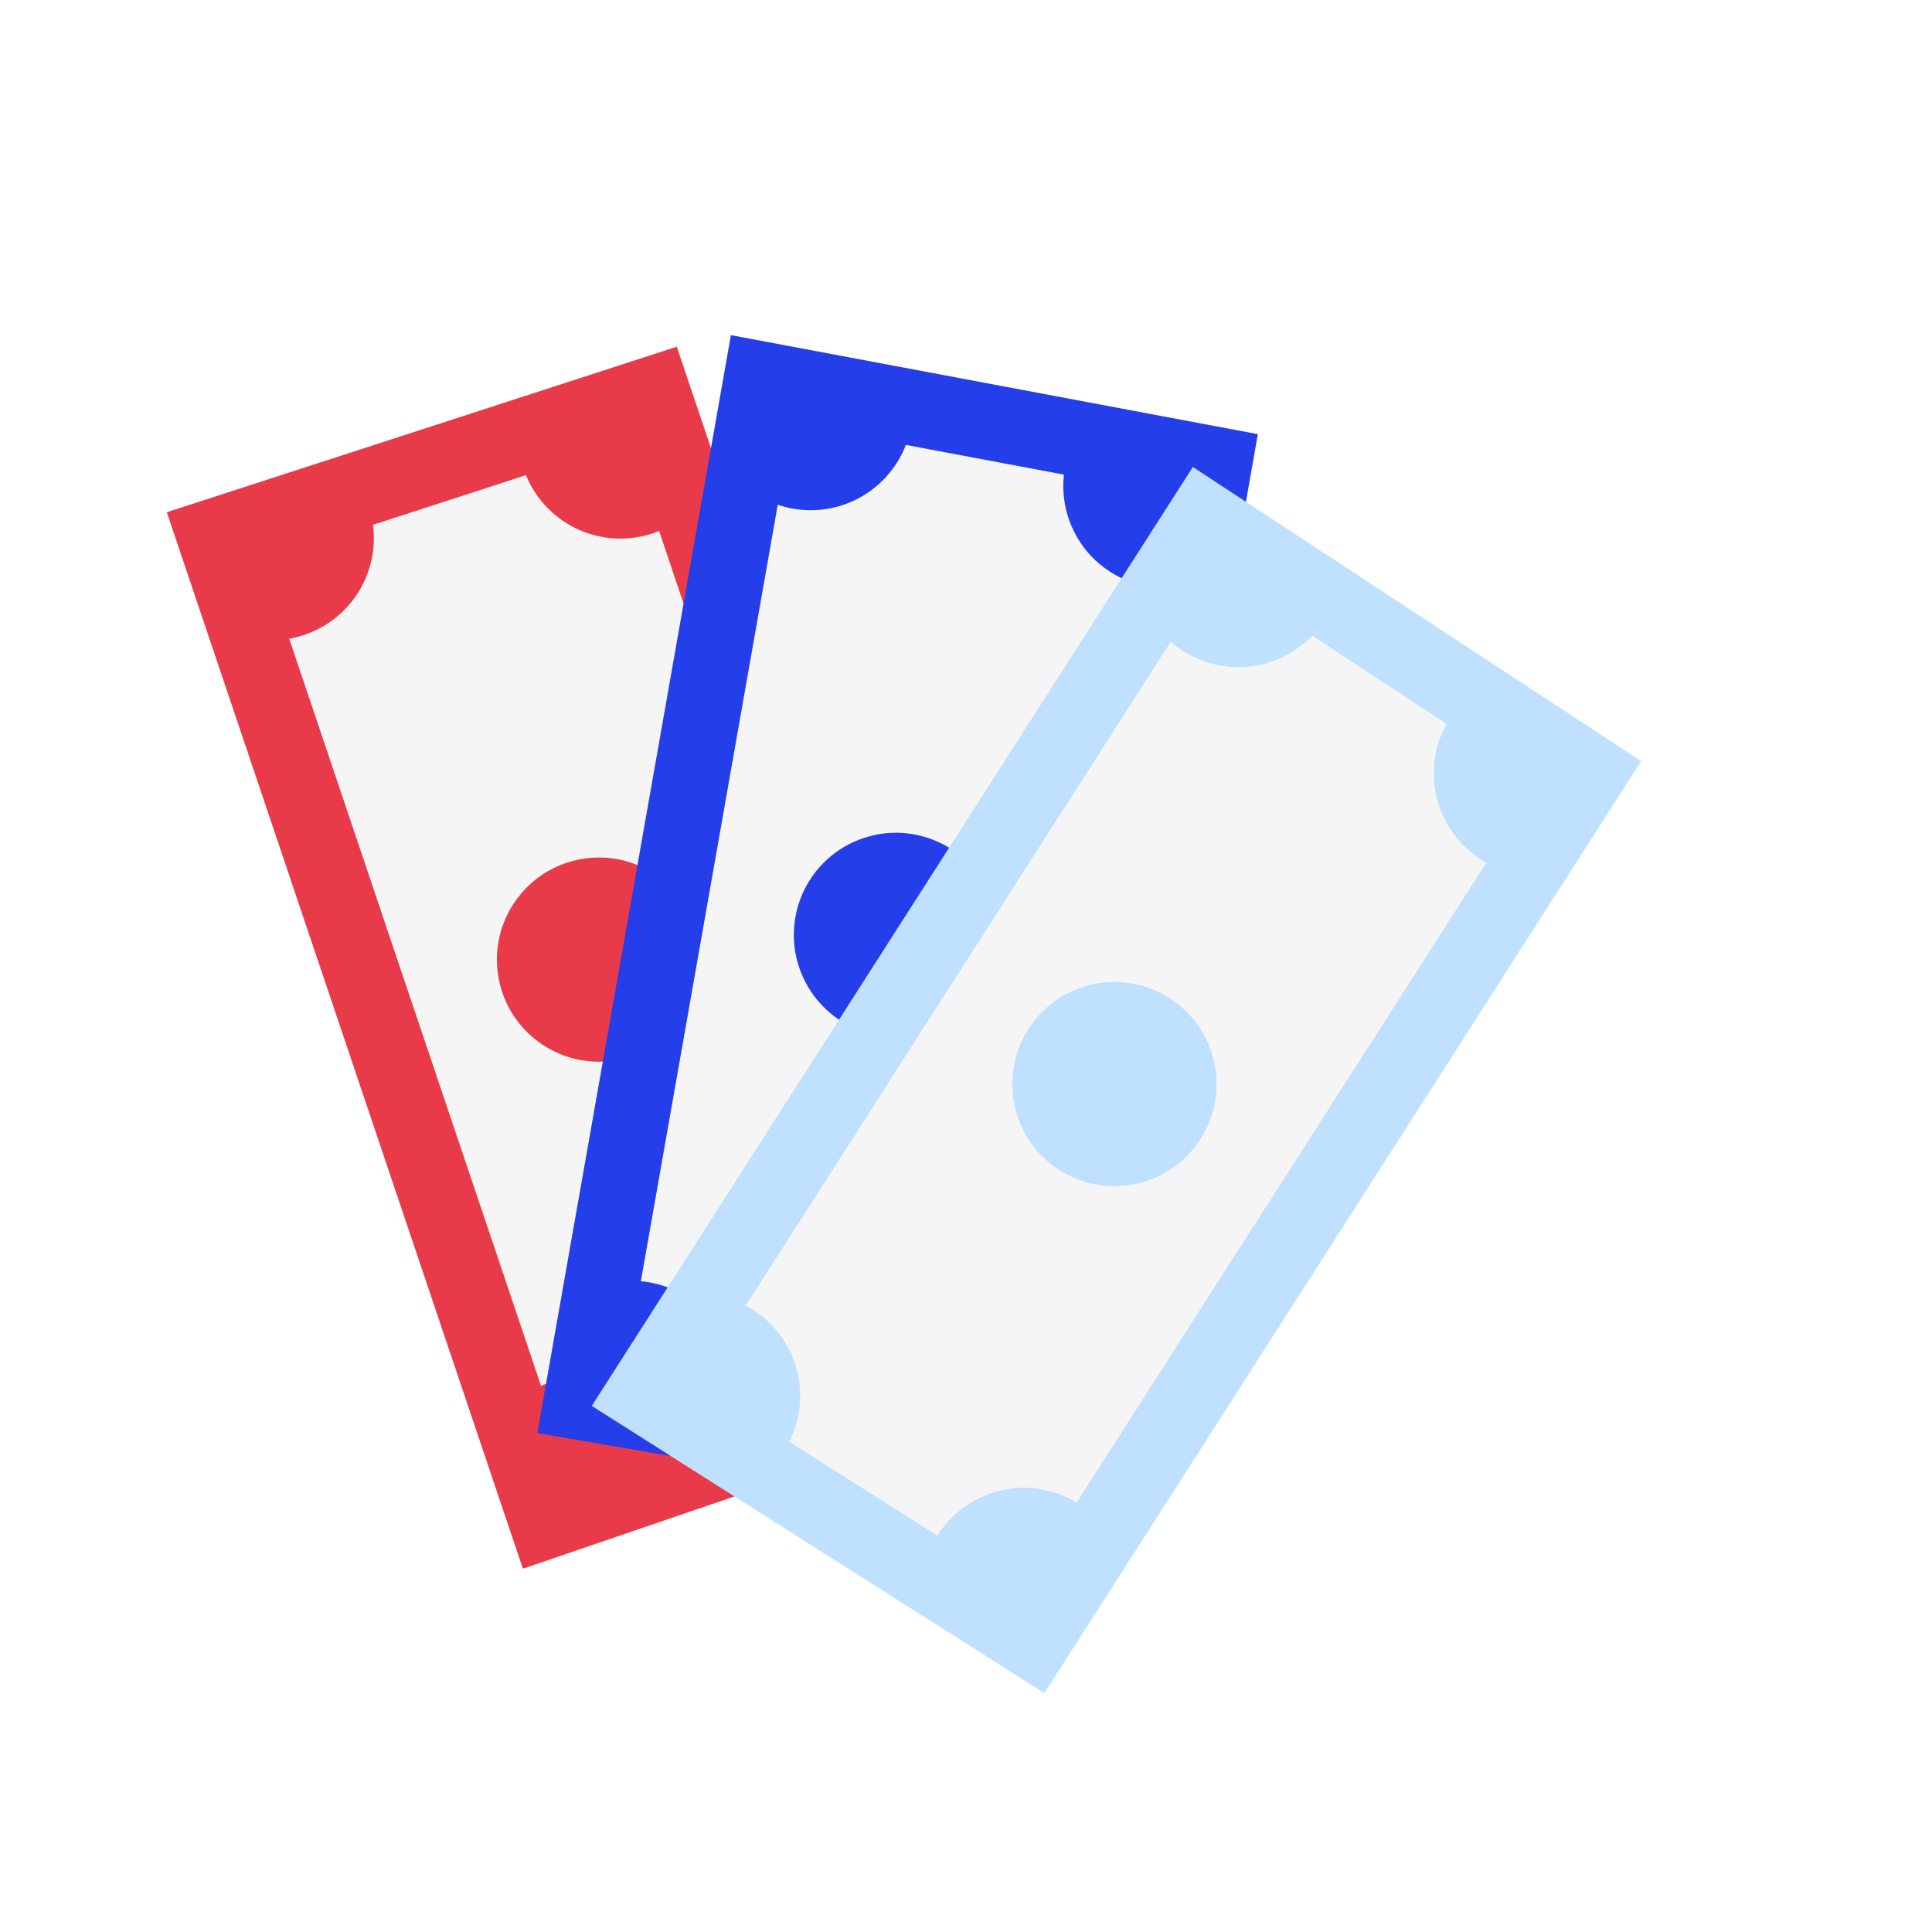
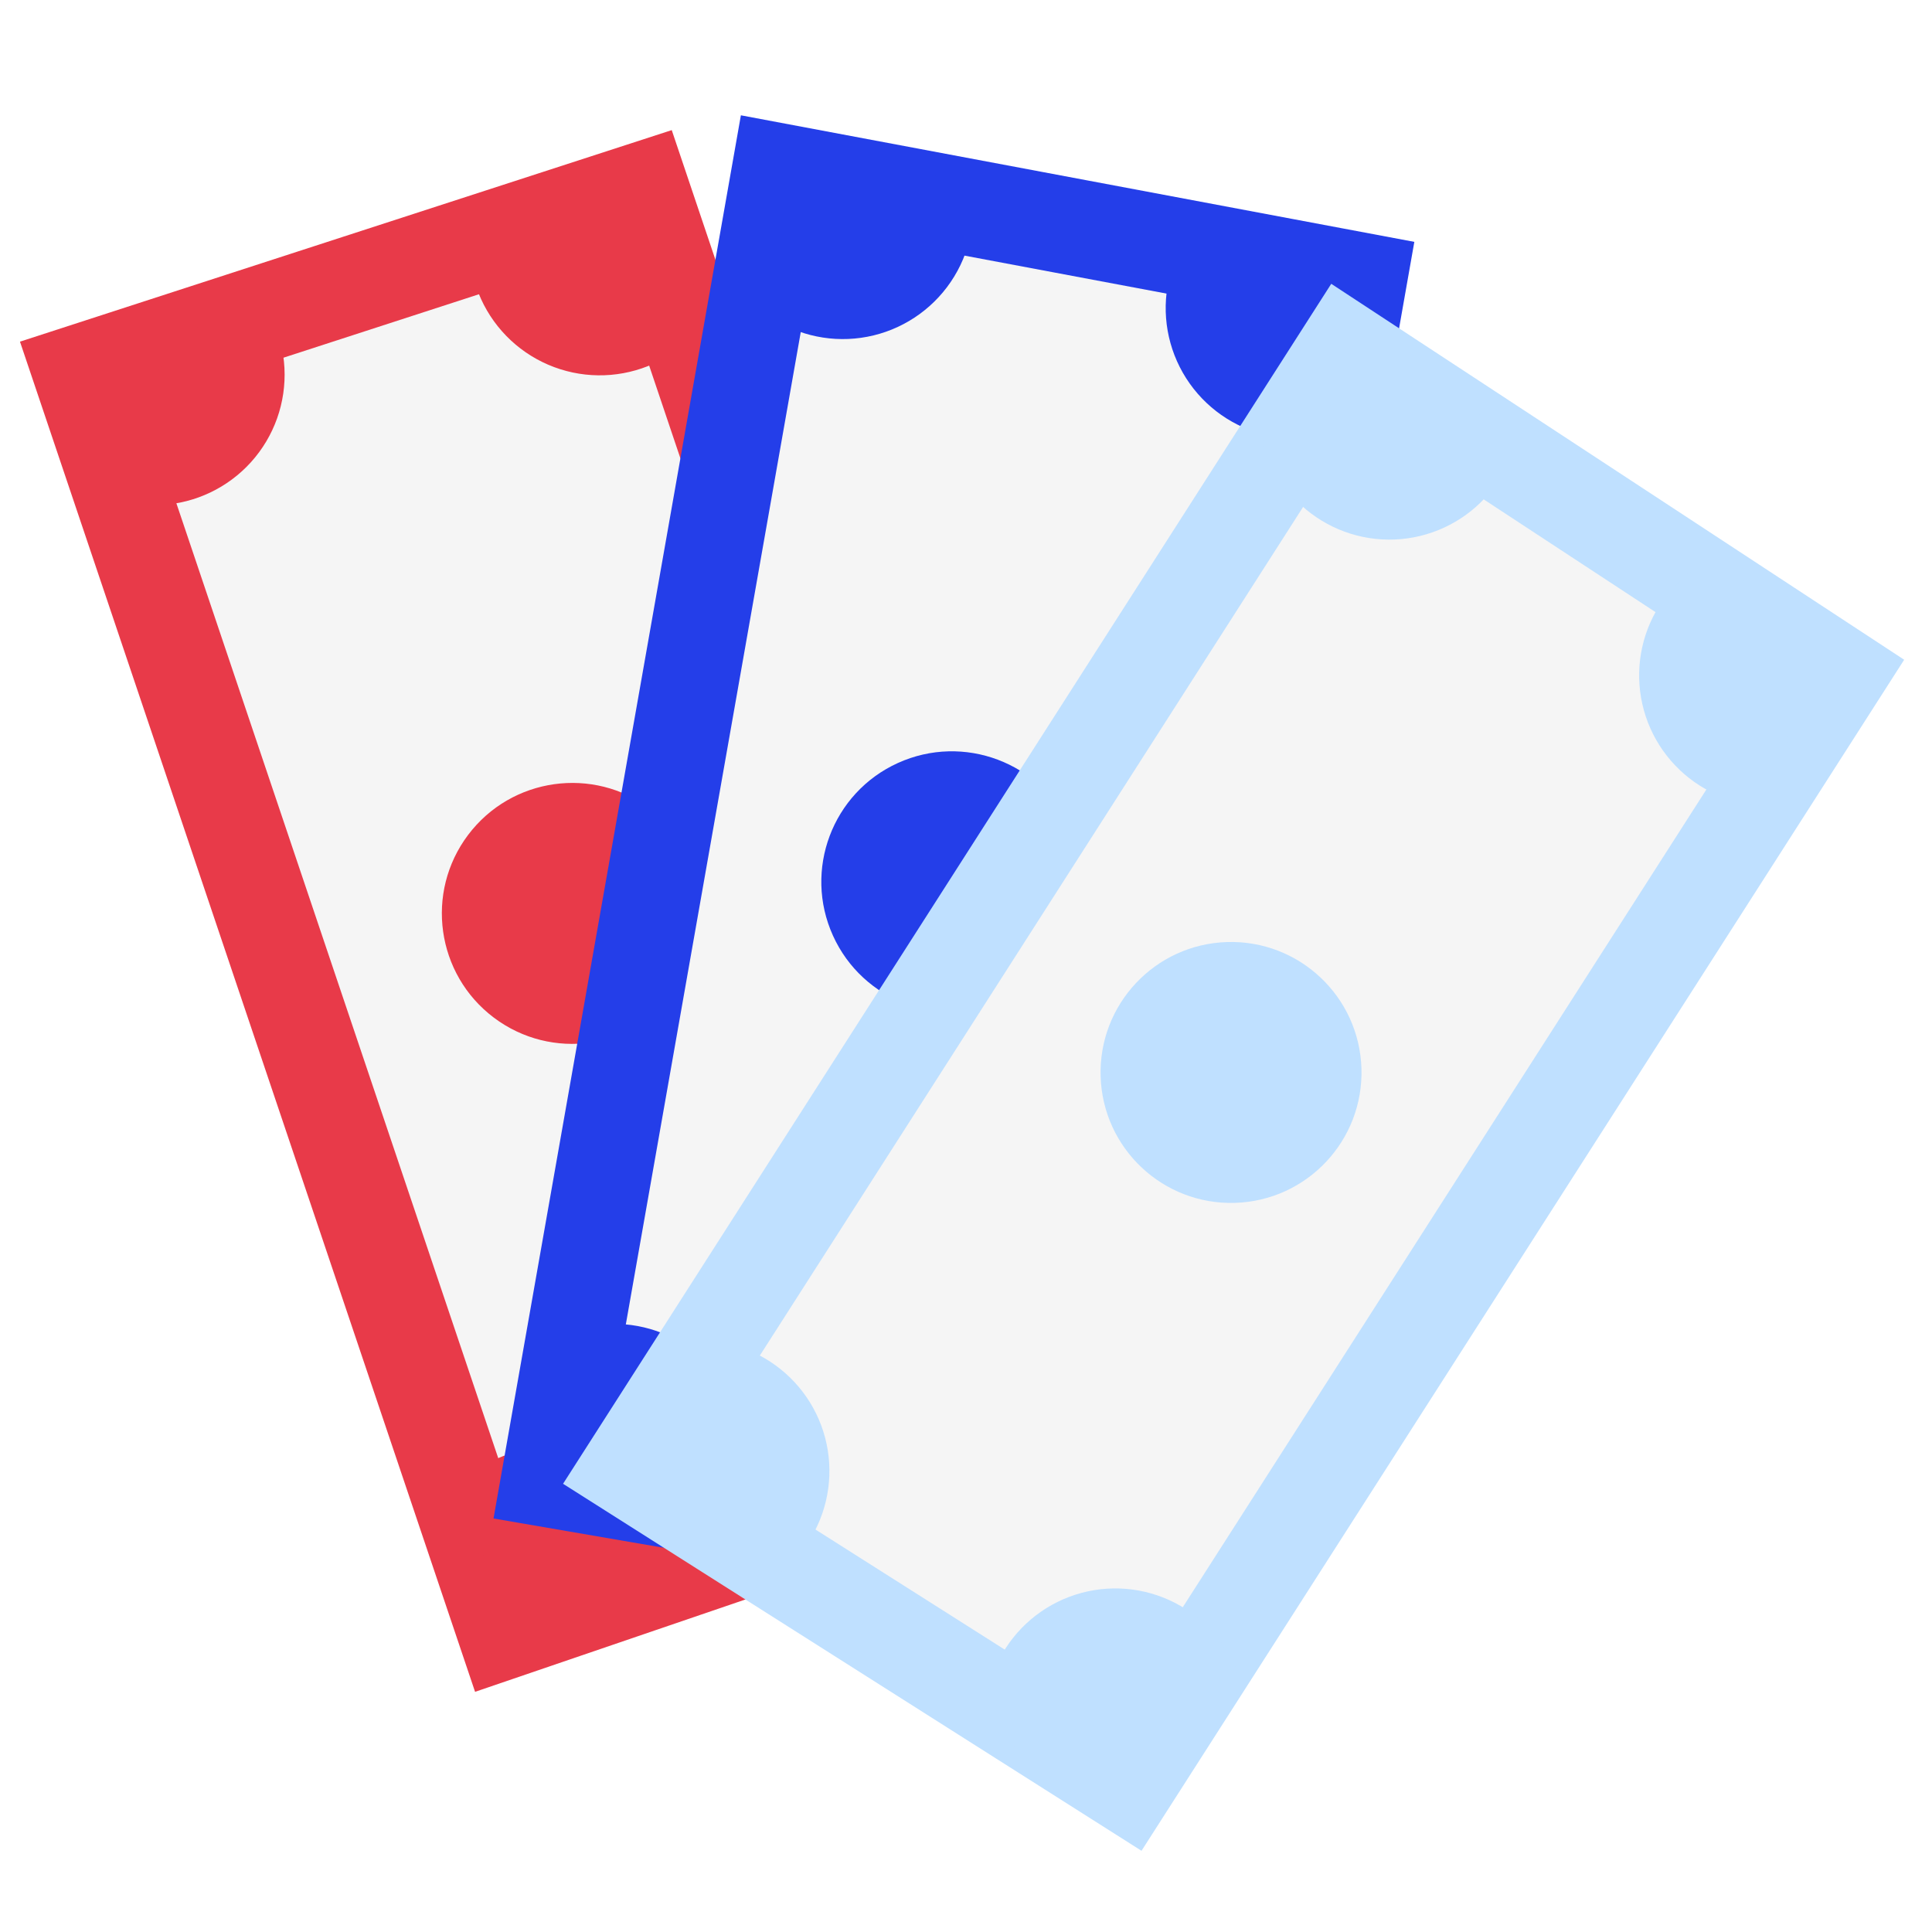
- <svg xmlns="http://www.w3.org/2000/svg" width="500" height="500" viewBox="0 0 639 577" fill="none">
+ <svg xmlns="http://www.w3.org/2000/svg" width="500" height="500" viewBox="50 50 500 500" fill="none">
  <path d="M324.901 422.728L180.783 471.957L71.052 146.406L215.948 99.379L324.901 422.728Z" fill="#F5F5F5" stroke="#E83A49" stroke-width="25" />
  <path d="M236.237 126.7C232.701 134.928 226.042 141.415 217.723 144.733C209.405 148.051 200.109 147.929 191.881 144.393C183.653 140.858 177.166 134.198 173.848 125.88C170.53 117.561 170.652 108.266 174.188 100.038L205.212 113.369L236.237 126.7Z" fill="#E83A49" />
  <circle cx="198.119" cy="286.39" r="33.767" transform="rotate(36.978 198.119 286.39)" fill="#E83A49" />
  <path d="M112.508 121.9C119.158 127.898 123.153 136.292 123.614 145.236C124.075 154.18 120.965 162.94 114.967 169.591C108.969 176.241 100.574 180.236 91.631 180.697C82.687 181.159 73.926 178.048 67.276 172.05L89.892 146.975L112.508 121.9Z" fill="#E83A49" />
  <path d="M160.322 447.695C163.145 439.196 169.228 432.166 177.234 428.152C185.24 424.138 194.512 423.469 203.012 426.292C211.511 429.115 218.54 435.198 222.554 443.204C226.568 451.21 227.237 460.482 224.414 468.981L192.368 458.338L160.322 447.695Z" fill="#E83A49" />
  <path d="M296.229 445.352C288.035 441.738 281.612 435.016 278.374 426.667C275.136 418.317 275.347 409.023 278.961 400.829C282.576 392.635 289.297 386.212 297.647 382.974C305.996 379.736 315.29 379.947 323.484 383.561L309.857 414.457L296.229 445.352Z" fill="#E83A49" />
  <path d="M342.301 458.621L192.213 432.791L251.856 94.461L401.571 122.597L342.301 458.621Z" fill="#F5F5F5" stroke="#243EE9" stroke-width="25" />
  <path d="M406.292 156.298C399.246 161.827 390.293 164.33 381.402 163.258C372.511 162.185 364.41 157.625 358.881 150.579C353.352 143.534 350.849 134.581 351.921 125.69C352.994 116.799 357.554 108.697 364.599 103.169L385.446 129.733L406.292 156.298Z" fill="#243EE9" />
  <circle cx="296.33" cy="278.21" r="33.767" transform="rotate(65.6026 296.33 278.21)" fill="#243EE9" />
  <path d="M299.985 92.81C302.949 101.261 302.434 110.543 298.554 118.615C294.674 126.686 287.747 132.886 279.296 135.85C270.845 138.814 261.563 138.3 253.491 134.42C245.419 130.54 239.22 123.612 236.256 115.161L268.12 103.986L299.985 92.81Z" fill="#243EE9" />
  <path d="M185.877 401.692C192.426 395.584 201.134 392.328 210.084 392.64C219.034 392.952 227.494 396.807 233.602 403.356C239.71 409.906 242.966 418.613 242.654 427.564C242.342 436.514 238.487 444.973 231.938 451.082L208.907 426.387L185.877 401.692Z" fill="#243EE9" />
  <path d="M306.295 464.744C300.834 457.646 298.416 448.67 299.574 439.789C300.731 430.908 305.369 422.851 312.467 417.39C319.565 411.929 328.542 409.512 337.423 410.669C346.303 411.827 354.36 416.465 359.821 423.563L333.058 444.154L306.295 464.744Z" fill="#243EE9" />
  <path d="M341.608 511.761L213.013 430.172L398.24 140.835L525.604 224.41L341.608 511.761Z" fill="#F5F5F5" stroke="#BFE0FF" stroke-width="25" />
  <path d="M516.994 257.333C508.364 259.725 499.137 258.591 491.343 254.181C483.549 249.77 477.826 242.443 475.434 233.813C473.041 225.183 474.175 215.956 478.586 208.162C482.997 200.368 490.323 194.645 498.954 192.252L507.974 224.793L516.994 257.333Z" fill="#BFE0FF" />
  <circle cx="368.591" cy="327.551" r="33.767" transform="rotate(88.2314 368.591 327.551)" fill="#BFE0FF" />
  <path d="M443.299 157.83C442.783 166.771 438.737 175.141 432.05 181.098C425.363 187.055 416.583 190.112 407.643 189.597C398.702 189.081 390.332 185.034 384.375 178.348C378.417 171.661 375.36 162.881 375.876 153.941L409.587 155.885L443.299 157.83Z" fill="#BFE0FF" />
  <path d="M219.13 399.029C227.525 395.911 236.815 396.256 244.957 399.988C253.098 403.72 259.423 410.533 262.541 418.928C265.659 427.323 265.314 436.614 261.582 444.755C257.85 452.896 251.037 459.221 242.642 462.339L230.886 430.684L219.13 399.029Z" fill="#BFE0FF" />
  <path d="M306.018 503.559C303.709 494.907 304.931 485.691 309.416 477.939C313.902 470.188 321.283 464.536 329.935 462.226C338.588 459.916 347.804 461.139 355.555 465.624C363.307 470.109 368.959 477.49 371.269 486.143L338.643 494.851L306.018 503.559Z" fill="#BFE0FF" />
</svg>
